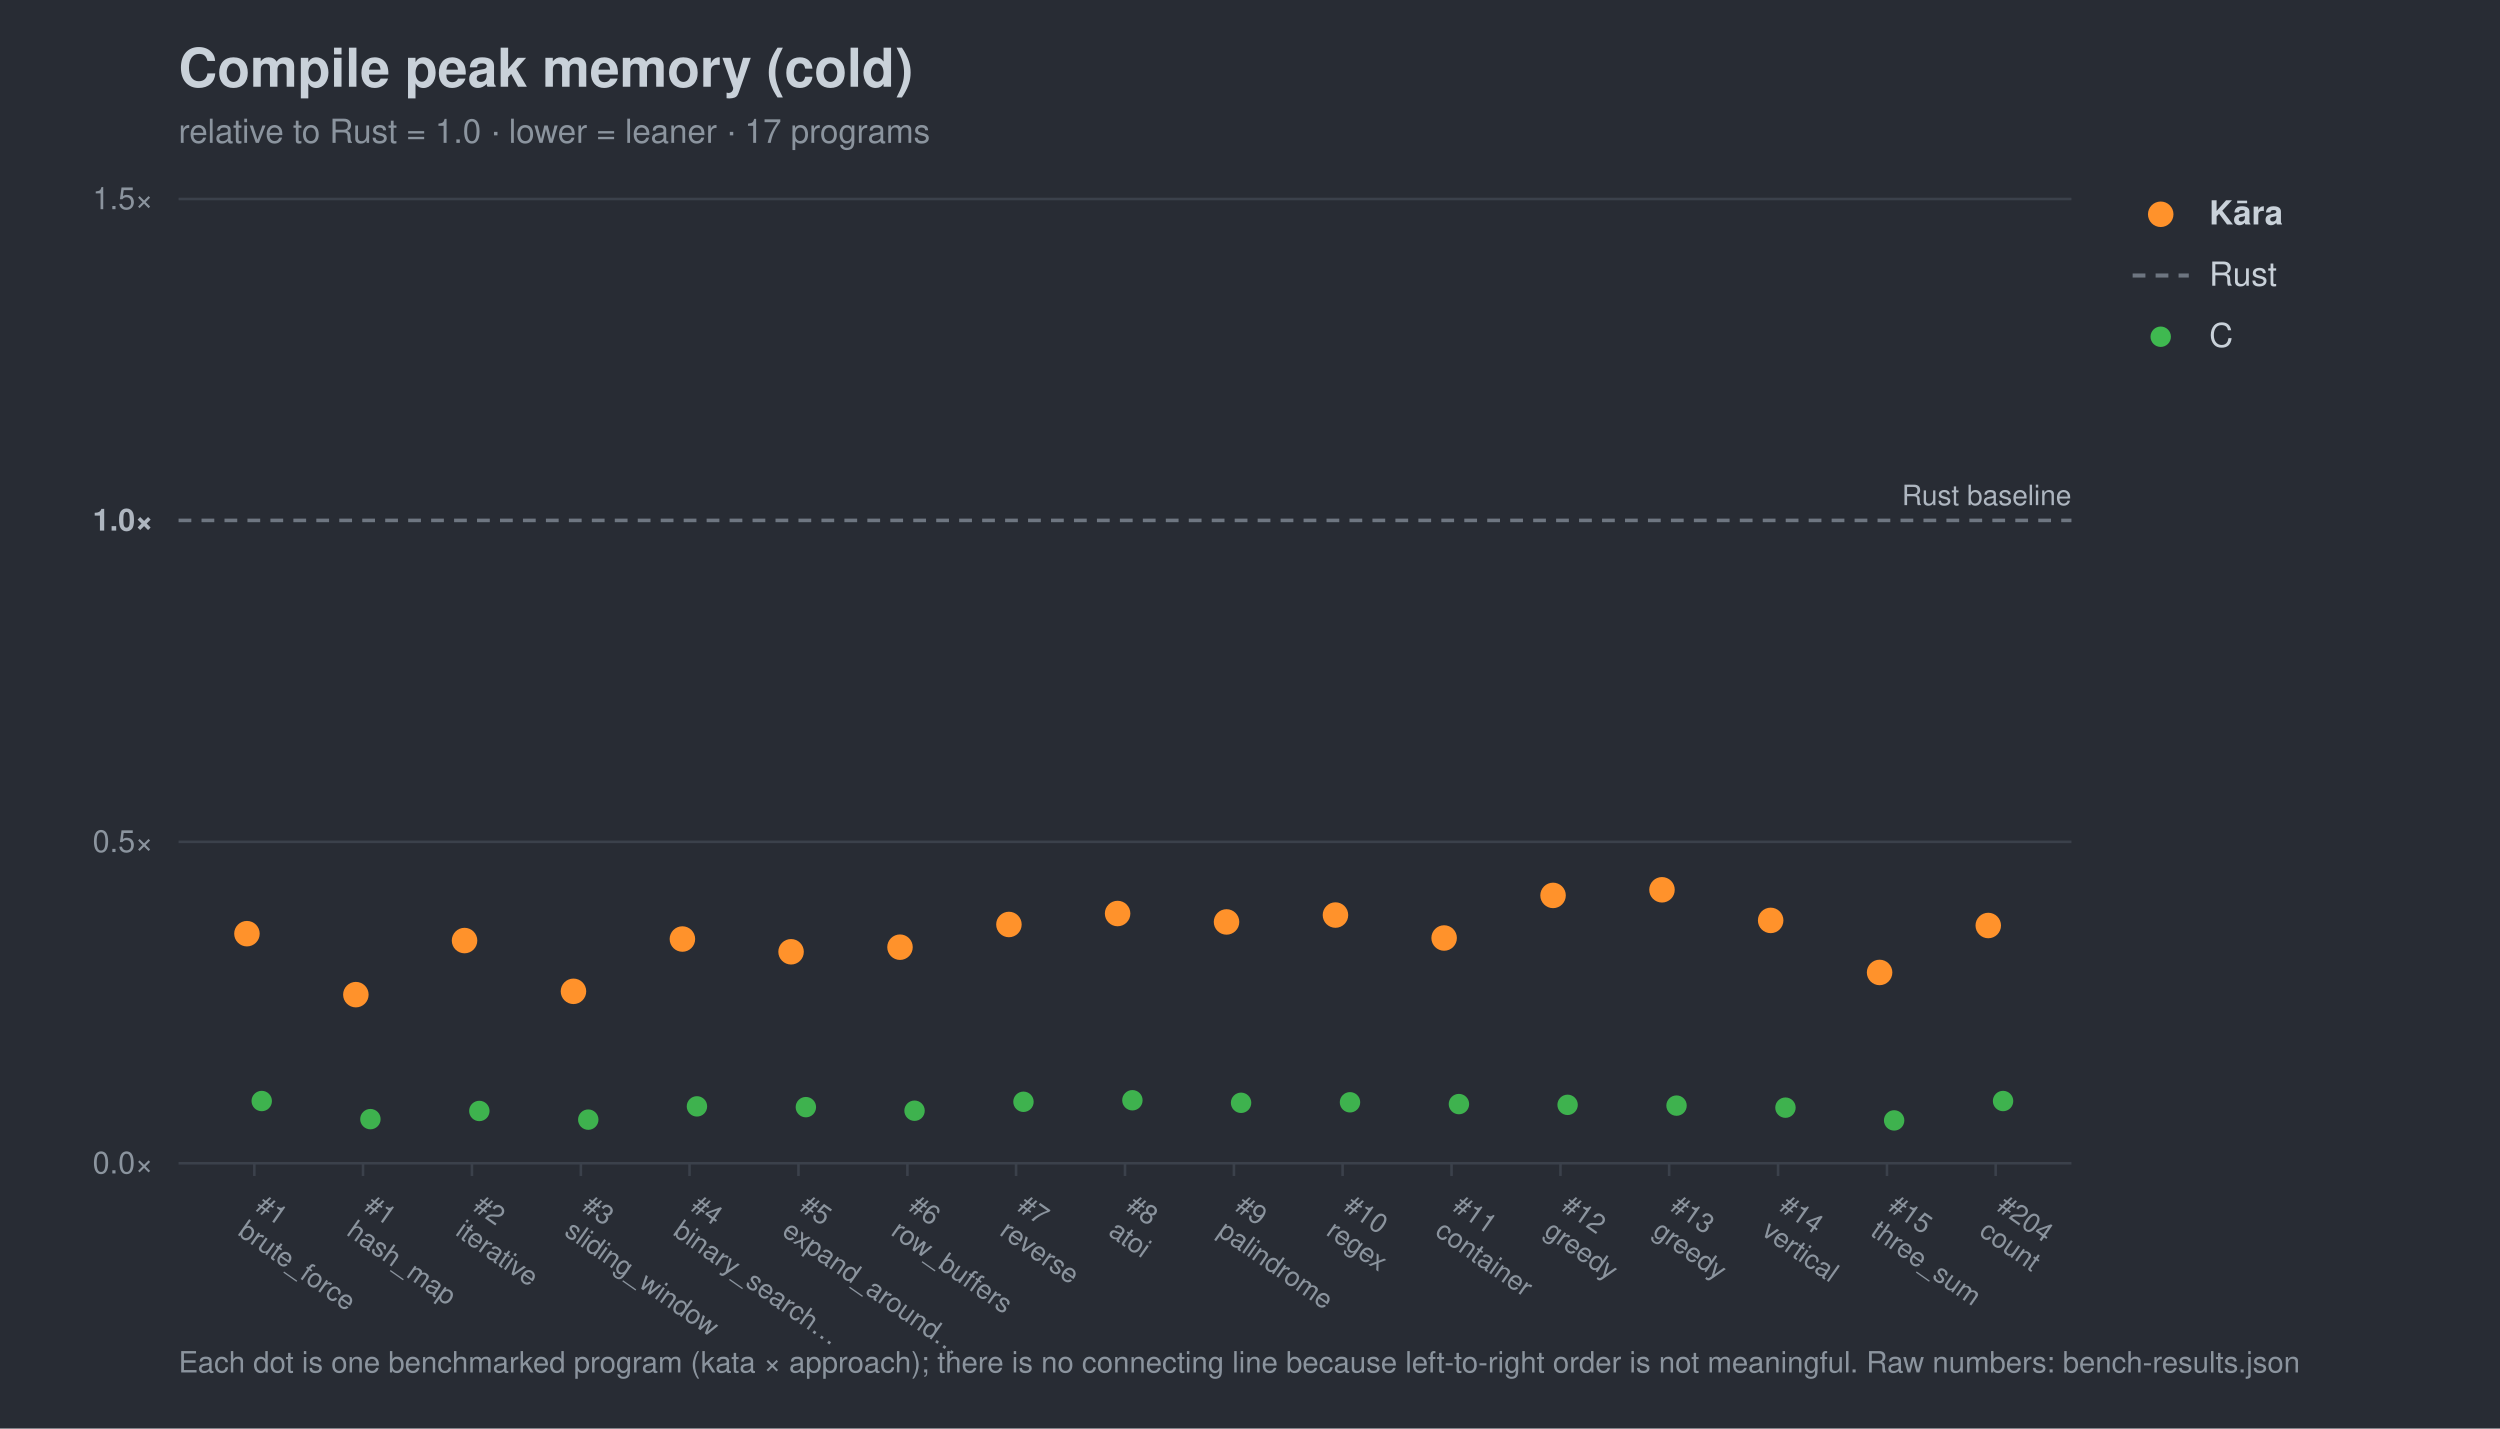
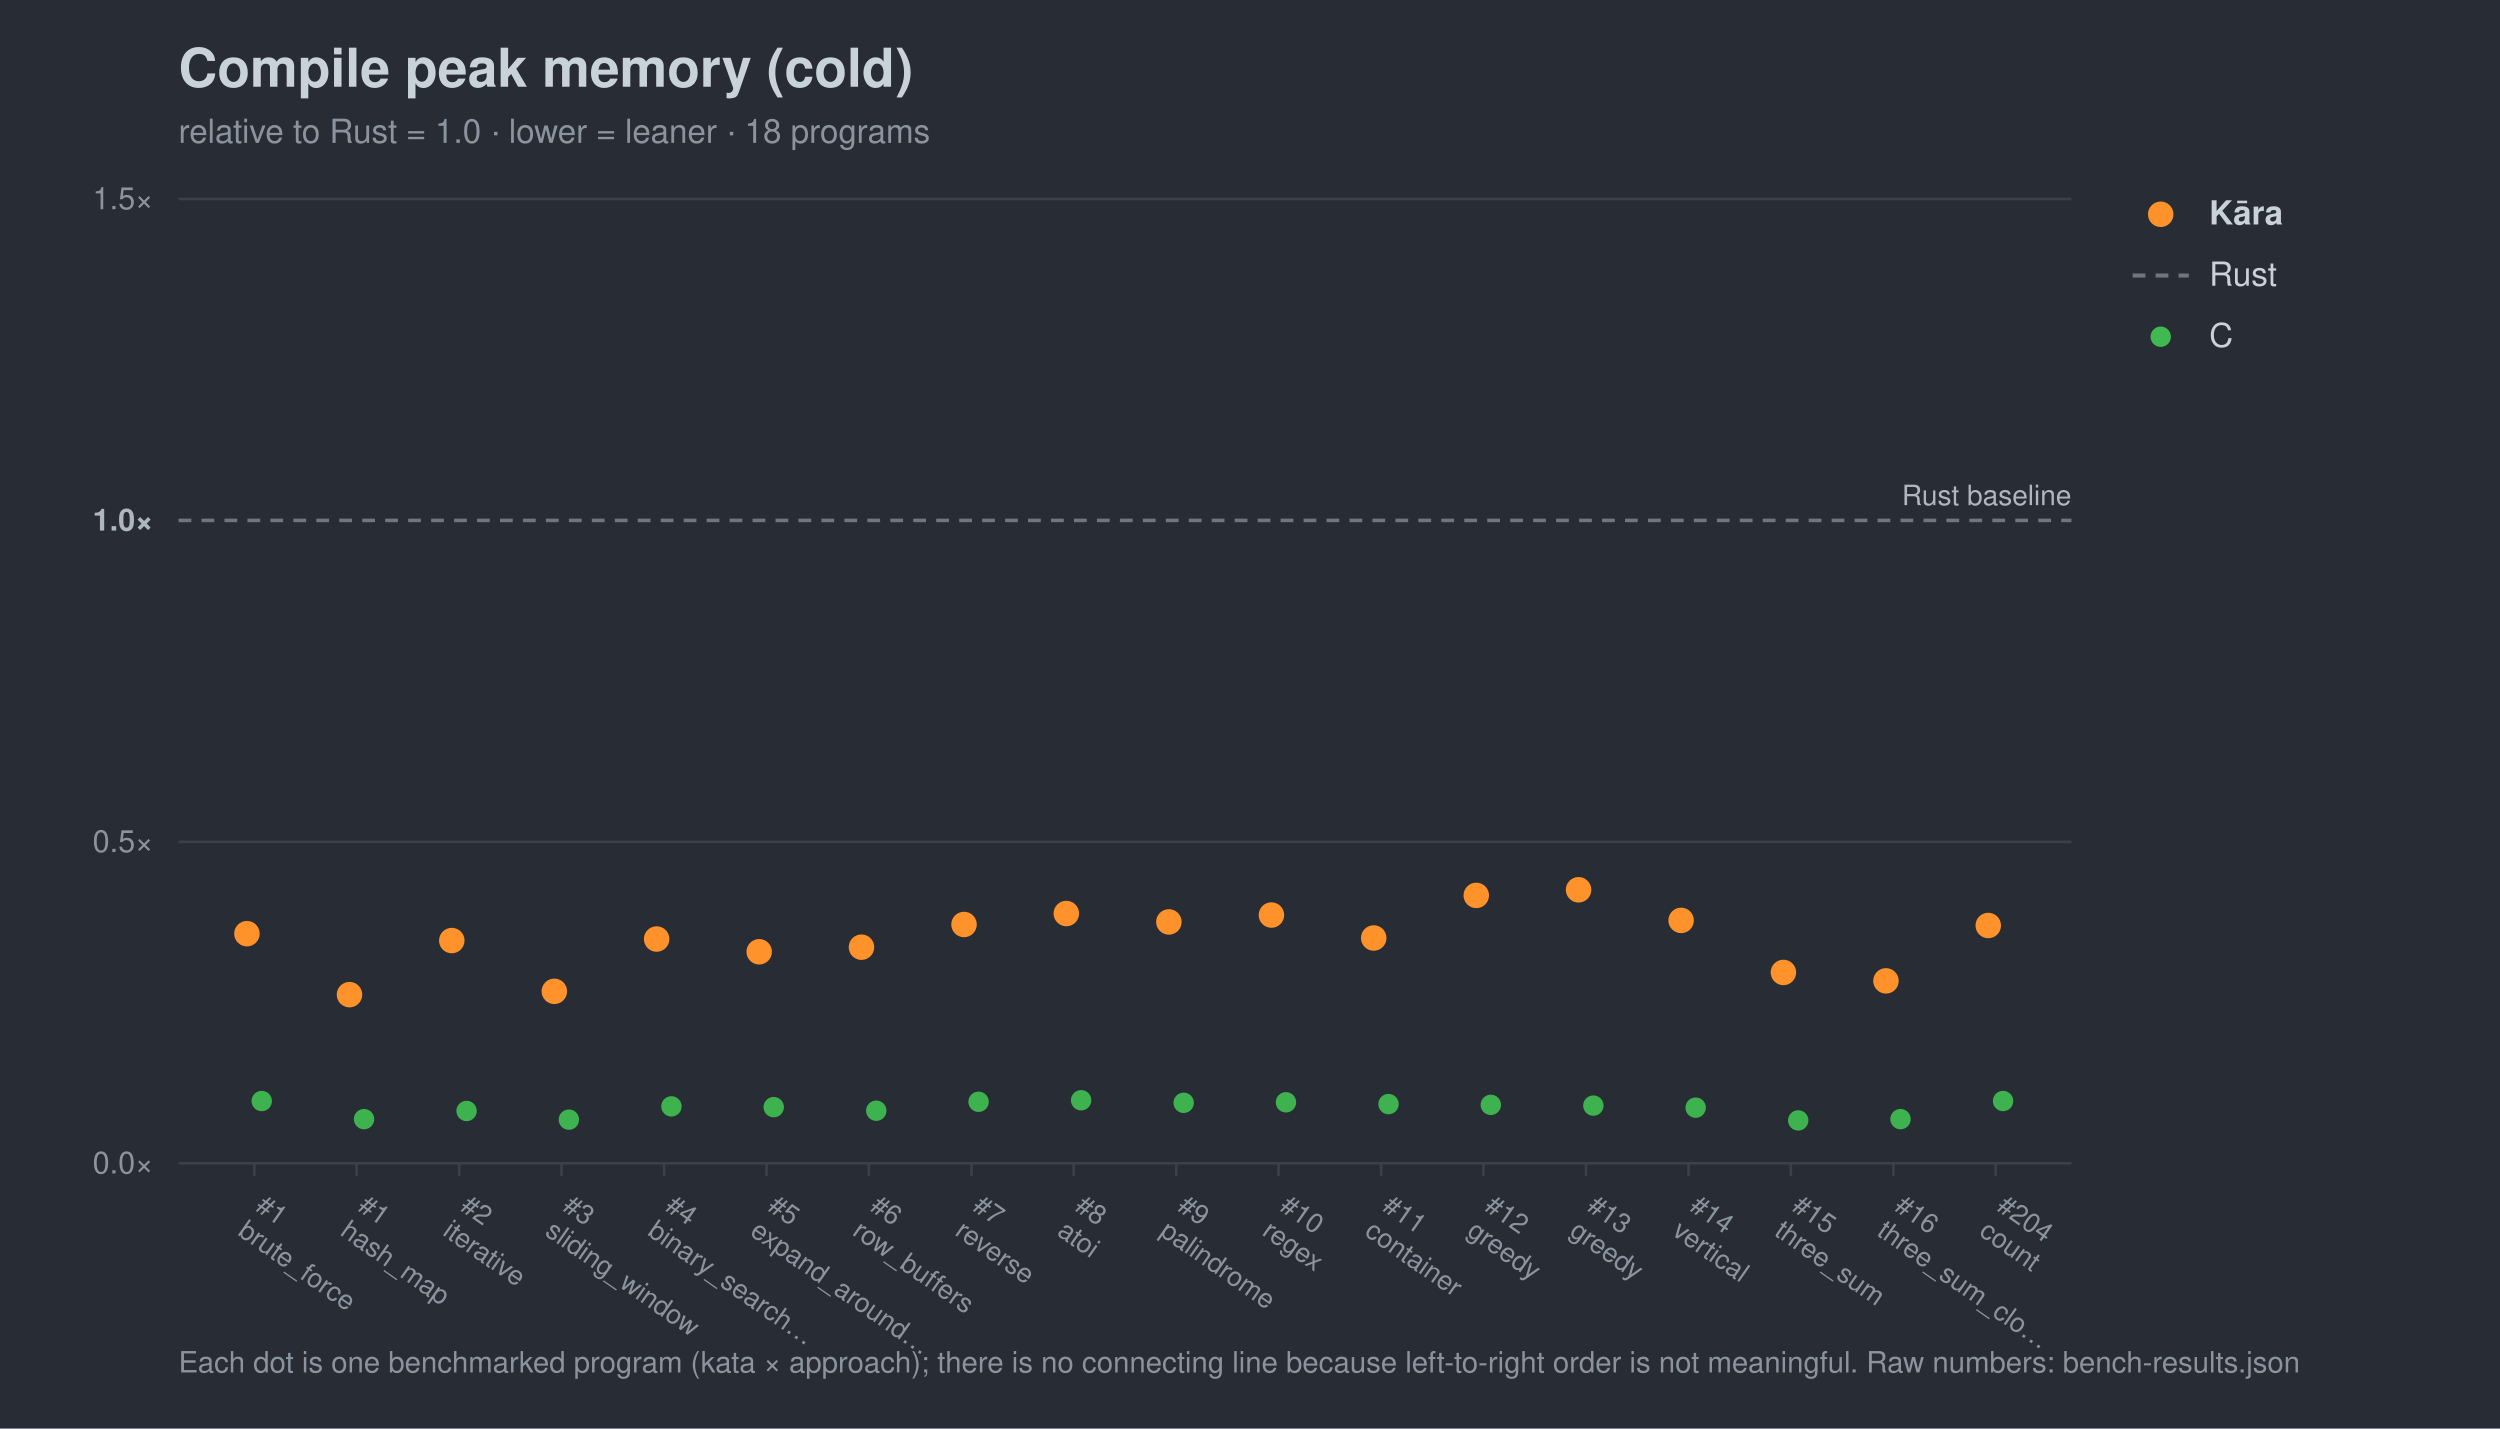
<svg xmlns="http://www.w3.org/2000/svg" width="980" height="560" viewBox="0 0 980 560" font-family="-apple-system,Segoe UI,Helvetica,Arial,sans-serif">
  <rect width="980" height="560" fill="#282c34" />
  <text x="70" y="34" font-size="21" font-weight="700" fill="#c9d1d9">Compile peak memory (cold)</text>
-   <text x="70" y="56" font-size="13" fill="#8b949e">relative to Rust = 1.0 · lower = leaner · 17 programs</text>
+   <text x="70" y="56" font-size="13" fill="#8b949e">relative to Rust = 1.0 · lower = leaner · 18 programs</text>
  <line x1="70" y1="456.0" x2="812" y2="456.0" stroke="#3b414b" stroke-width="1" />
  <text x="60" y="460.0" font-size="12" text-anchor="end" fill="#8b949e">0.0×</text>
  <line x1="70" y1="330.0" x2="812" y2="330.0" stroke="#3b414b" stroke-width="1" />
  <text x="60" y="334.0" font-size="12" text-anchor="end" fill="#8b949e">0.5×</text>
  <line x1="70" y1="204.0" x2="812" y2="204.0" stroke="#6e7681" stroke-width="1.4" stroke-dasharray="5 4" />
  <text x="60" y="208.0" font-size="12" text-anchor="end" fill="#aeb6c0" font-weight="700">1.0×</text>
  <line x1="70" y1="78.0" x2="812" y2="78.0" stroke="#3b414b" stroke-width="1" />
  <text x="60" y="82.0" font-size="12" text-anchor="end" fill="#8b949e">1.5×</text>
  <text x="812" y="198.0" font-size="11" text-anchor="end" fill="#aeb6c0">Rust baseline</text>
  <line x1="99.7" y1="456" x2="99.7" y2="461" stroke="#3b414b" />
  <g transform="translate(99.7,474) rotate(35)">
    <text x="0" y="0" font-size="10.5" fill="#8b949e">#1</text>
    <text x="0" y="12" font-size="10.5" fill="#8b949e">brute_force</text>
  </g>
-   <line x1="142.3" y1="456" x2="142.3" y2="461" stroke="#3b414b" />
-   <g transform="translate(142.3,474) rotate(35)">
+   <line x1="139.8" y1="456" x2="139.8" y2="461" stroke="#3b414b" />
+   <g transform="translate(139.8,474) rotate(35)">
    <text x="0" y="0" font-size="10.5" fill="#8b949e">#1</text>
    <text x="0" y="12" font-size="10.5" fill="#8b949e">hash_map</text>
  </g>
-   <line x1="185.0" y1="456" x2="185.0" y2="461" stroke="#3b414b" />
-   <g transform="translate(185.0,474) rotate(35)">
+   <line x1="180.0" y1="456" x2="180.0" y2="461" stroke="#3b414b" />
+   <g transform="translate(180.0,474) rotate(35)">
    <text x="0" y="0" font-size="10.5" fill="#8b949e">#2</text>
    <text x="0" y="12" font-size="10.5" fill="#8b949e">iterative</text>
  </g>
-   <line x1="227.7" y1="456" x2="227.7" y2="461" stroke="#3b414b" />
-   <g transform="translate(227.7,474) rotate(35)">
+   <line x1="220.1" y1="456" x2="220.1" y2="461" stroke="#3b414b" />
+   <g transform="translate(220.1,474) rotate(35)">
    <text x="0" y="0" font-size="10.5" fill="#8b949e">#3</text>
    <text x="0" y="12" font-size="10.5" fill="#8b949e">sliding_window</text>
  </g>
-   <line x1="270.3" y1="456" x2="270.3" y2="461" stroke="#3b414b" />
-   <g transform="translate(270.3,474) rotate(35)">
+   <line x1="260.3" y1="456" x2="260.3" y2="461" stroke="#3b414b" />
+   <g transform="translate(260.3,474) rotate(35)">
    <text x="0" y="0" font-size="10.5" fill="#8b949e">#4</text>
    <text x="0" y="12" font-size="10.5" fill="#8b949e">binary_search…</text>
  </g>
-   <line x1="313.0" y1="456" x2="313.0" y2="461" stroke="#3b414b" />
-   <g transform="translate(313.0,474) rotate(35)">
+   <line x1="300.5" y1="456" x2="300.5" y2="461" stroke="#3b414b" />
+   <g transform="translate(300.5,474) rotate(35)">
    <text x="0" y="0" font-size="10.5" fill="#8b949e">#5</text>
    <text x="0" y="12" font-size="10.5" fill="#8b949e">expand_around…</text>
  </g>
-   <line x1="355.7" y1="456" x2="355.7" y2="461" stroke="#3b414b" />
-   <g transform="translate(355.7,474) rotate(35)">
+   <line x1="340.6" y1="456" x2="340.6" y2="461" stroke="#3b414b" />
+   <g transform="translate(340.6,474) rotate(35)">
    <text x="0" y="0" font-size="10.5" fill="#8b949e">#6</text>
    <text x="0" y="12" font-size="10.5" fill="#8b949e">row_buffers</text>
  </g>
-   <line x1="398.3" y1="456" x2="398.3" y2="461" stroke="#3b414b" />
-   <g transform="translate(398.3,474) rotate(35)">
+   <line x1="380.8" y1="456" x2="380.8" y2="461" stroke="#3b414b" />
+   <g transform="translate(380.8,474) rotate(35)">
    <text x="0" y="0" font-size="10.5" fill="#8b949e">#7</text>
    <text x="0" y="12" font-size="10.5" fill="#8b949e">reverse</text>
  </g>
-   <line x1="441.0" y1="456" x2="441.0" y2="461" stroke="#3b414b" />
-   <g transform="translate(441.0,474) rotate(35)">
+   <line x1="420.9" y1="456" x2="420.9" y2="461" stroke="#3b414b" />
+   <g transform="translate(420.9,474) rotate(35)">
    <text x="0" y="0" font-size="10.5" fill="#8b949e">#8</text>
    <text x="0" y="12" font-size="10.5" fill="#8b949e">atoi</text>
  </g>
-   <line x1="483.7" y1="456" x2="483.7" y2="461" stroke="#3b414b" />
-   <g transform="translate(483.7,474) rotate(35)">
+   <line x1="461.1" y1="456" x2="461.1" y2="461" stroke="#3b414b" />
+   <g transform="translate(461.1,474) rotate(35)">
    <text x="0" y="0" font-size="10.5" fill="#8b949e">#9</text>
    <text x="0" y="12" font-size="10.5" fill="#8b949e">palindrome</text>
  </g>
-   <line x1="526.3" y1="456" x2="526.3" y2="461" stroke="#3b414b" />
-   <g transform="translate(526.3,474) rotate(35)">
+   <line x1="501.2" y1="456" x2="501.2" y2="461" stroke="#3b414b" />
+   <g transform="translate(501.2,474) rotate(35)">
    <text x="0" y="0" font-size="10.5" fill="#8b949e">#10</text>
    <text x="0" y="12" font-size="10.5" fill="#8b949e">regex</text>
  </g>
-   <line x1="569.0" y1="456" x2="569.0" y2="461" stroke="#3b414b" />
-   <g transform="translate(569.0,474) rotate(35)">
+   <line x1="541.4" y1="456" x2="541.4" y2="461" stroke="#3b414b" />
+   <g transform="translate(541.4,474) rotate(35)">
    <text x="0" y="0" font-size="10.5" fill="#8b949e">#11</text>
    <text x="0" y="12" font-size="10.5" fill="#8b949e">container</text>
  </g>
-   <line x1="611.7" y1="456" x2="611.7" y2="461" stroke="#3b414b" />
-   <g transform="translate(611.7,474) rotate(35)">
+   <line x1="581.5" y1="456" x2="581.5" y2="461" stroke="#3b414b" />
+   <g transform="translate(581.5,474) rotate(35)">
    <text x="0" y="0" font-size="10.5" fill="#8b949e">#12</text>
    <text x="0" y="12" font-size="10.5" fill="#8b949e">greedy</text>
  </g>
-   <line x1="654.3" y1="456" x2="654.3" y2="461" stroke="#3b414b" />
-   <g transform="translate(654.3,474) rotate(35)">
+   <line x1="621.7" y1="456" x2="621.7" y2="461" stroke="#3b414b" />
+   <g transform="translate(621.7,474) rotate(35)">
    <text x="0" y="0" font-size="10.5" fill="#8b949e">#13</text>
    <text x="0" y="12" font-size="10.5" fill="#8b949e">greedy</text>
  </g>
-   <line x1="697.0" y1="456" x2="697.0" y2="461" stroke="#3b414b" />
-   <g transform="translate(697.0,474) rotate(35)">
+   <line x1="661.9" y1="456" x2="661.9" y2="461" stroke="#3b414b" />
+   <g transform="translate(661.9,474) rotate(35)">
    <text x="0" y="0" font-size="10.5" fill="#8b949e">#14</text>
    <text x="0" y="12" font-size="10.5" fill="#8b949e">vertical</text>
  </g>
-   <line x1="739.7" y1="456" x2="739.7" y2="461" stroke="#3b414b" />
-   <g transform="translate(739.7,474) rotate(35)">
+   <line x1="702.0" y1="456" x2="702.0" y2="461" stroke="#3b414b" />
+   <g transform="translate(702.0,474) rotate(35)">
    <text x="0" y="0" font-size="10.5" fill="#8b949e">#15</text>
    <text x="0" y="12" font-size="10.5" fill="#8b949e">three_sum</text>
+   </g>
+   <line x1="742.2" y1="456" x2="742.2" y2="461" stroke="#3b414b" />
+   <g transform="translate(742.2,474) rotate(35)">
+     <text x="0" y="0" font-size="10.5" fill="#8b949e">#16</text>
+     <text x="0" y="12" font-size="10.5" fill="#8b949e">three_sum_clo…</text>
  </g>
  <line x1="782.3" y1="456" x2="782.3" y2="461" stroke="#3b414b" />
  <g transform="translate(782.3,474) rotate(35)">
    <text x="0" y="0" font-size="10.5" fill="#8b949e">#204</text>
    <text x="0" y="12" font-size="10.5" fill="#8b949e">count</text>
  </g>
  <circle cx="102.6" cy="431.6" r="4.0" fill="#3fb950" opacity="0.95" />
-   <circle cx="145.2" cy="438.7" r="4.0" fill="#3fb950" opacity="0.95" />
-   <circle cx="187.9" cy="435.5" r="4.0" fill="#3fb950" opacity="0.95" />
-   <circle cx="230.6" cy="438.9" r="4.0" fill="#3fb950" opacity="0.95" />
-   <circle cx="273.2" cy="433.7" r="4.0" fill="#3fb950" opacity="0.95" />
-   <circle cx="315.9" cy="434.0" r="4.0" fill="#3fb950" opacity="0.95" />
-   <circle cx="358.5" cy="435.4" r="4.0" fill="#3fb950" opacity="0.95" />
-   <circle cx="401.2" cy="431.9" r="4.0" fill="#3fb950" opacity="0.95" />
-   <circle cx="443.9" cy="431.3" r="4.0" fill="#3fb950" opacity="0.95" />
-   <circle cx="486.5" cy="432.3" r="4.0" fill="#3fb950" opacity="0.95" />
-   <circle cx="529.2" cy="432.1" r="4.0" fill="#3fb950" opacity="0.95" />
-   <circle cx="571.9" cy="432.8" r="4.0" fill="#3fb950" opacity="0.95" />
-   <circle cx="614.5" cy="433.1" r="4.0" fill="#3fb950" opacity="0.95" />
-   <circle cx="657.2" cy="433.4" r="4.0" fill="#3fb950" opacity="0.95" />
-   <circle cx="699.9" cy="434.2" r="4.0" fill="#3fb950" opacity="0.95" />
-   <circle cx="742.5" cy="439.2" r="4.0" fill="#3fb950" opacity="0.95" />
+   <circle cx="142.7" cy="438.7" r="4.0" fill="#3fb950" opacity="0.95" />
+   <circle cx="182.9" cy="435.5" r="4.0" fill="#3fb950" opacity="0.95" />
+   <circle cx="223.0" cy="438.9" r="4.0" fill="#3fb950" opacity="0.95" />
+   <circle cx="263.2" cy="433.7" r="4.0" fill="#3fb950" opacity="0.95" />
+   <circle cx="303.3" cy="434.0" r="4.0" fill="#3fb950" opacity="0.95" />
+   <circle cx="343.5" cy="435.4" r="4.0" fill="#3fb950" opacity="0.95" />
+   <circle cx="383.6" cy="431.9" r="4.0" fill="#3fb950" opacity="0.95" />
+   <circle cx="423.8" cy="431.3" r="4.0" fill="#3fb950" opacity="0.95" />
+   <circle cx="464.0" cy="432.3" r="4.0" fill="#3fb950" opacity="0.95" />
+   <circle cx="504.1" cy="432.1" r="4.0" fill="#3fb950" opacity="0.95" />
+   <circle cx="544.3" cy="432.8" r="4.0" fill="#3fb950" opacity="0.95" />
+   <circle cx="584.4" cy="433.1" r="4.0" fill="#3fb950" opacity="0.95" />
+   <circle cx="624.6" cy="433.4" r="4.0" fill="#3fb950" opacity="0.95" />
+   <circle cx="664.7" cy="434.2" r="4.0" fill="#3fb950" opacity="0.95" />
+   <circle cx="704.9" cy="439.2" r="4.0" fill="#3fb950" opacity="0.95" />
+   <circle cx="745.0" cy="438.7" r="4.0" fill="#3fb950" opacity="0.95" />
  <circle cx="785.2" cy="431.6" r="4.0" fill="#3fb950" opacity="0.95" />
  <circle cx="96.8" cy="366.0" r="5.0" fill="#ff922b" opacity="1.0" />
-   <circle cx="139.5" cy="389.9" r="5.0" fill="#ff922b" opacity="1.0" />
-   <circle cx="182.1" cy="368.7" r="5.0" fill="#ff922b" opacity="1.0" />
-   <circle cx="224.8" cy="388.6" r="5.0" fill="#ff922b" opacity="1.0" />
-   <circle cx="267.5" cy="368.1" r="5.0" fill="#ff922b" opacity="1.0" />
-   <circle cx="310.1" cy="373.1" r="5.0" fill="#ff922b" opacity="1.0" />
-   <circle cx="352.8" cy="371.3" r="5.0" fill="#ff922b" opacity="1.0" />
-   <circle cx="395.5" cy="362.4" r="5.0" fill="#ff922b" opacity="1.0" />
-   <circle cx="438.1" cy="358.1" r="5.0" fill="#ff922b" opacity="1.0" />
-   <circle cx="480.8" cy="361.4" r="5.0" fill="#ff922b" opacity="1.0" />
-   <circle cx="523.5" cy="358.7" r="5.0" fill="#ff922b" opacity="1.0" />
-   <circle cx="566.1" cy="367.7" r="5.0" fill="#ff922b" opacity="1.0" />
-   <circle cx="608.8" cy="351.0" r="5.0" fill="#ff922b" opacity="1.0" />
-   <circle cx="651.5" cy="348.8" r="5.0" fill="#ff922b" opacity="1.0" />
-   <circle cx="694.1" cy="360.8" r="5.0" fill="#ff922b" opacity="1.0" />
-   <circle cx="736.8" cy="381.2" r="5.0" fill="#ff922b" opacity="1.0" />
+   <circle cx="137.0" cy="389.9" r="5.0" fill="#ff922b" opacity="1.0" />
+   <circle cx="177.1" cy="368.7" r="5.0" fill="#ff922b" opacity="1.0" />
+   <circle cx="217.3" cy="388.6" r="5.0" fill="#ff922b" opacity="1.0" />
+   <circle cx="257.4" cy="368.1" r="5.0" fill="#ff922b" opacity="1.0" />
+   <circle cx="297.6" cy="373.1" r="5.0" fill="#ff922b" opacity="1.0" />
+   <circle cx="337.7" cy="371.3" r="5.0" fill="#ff922b" opacity="1.0" />
+   <circle cx="377.9" cy="362.4" r="5.0" fill="#ff922b" opacity="1.0" />
+   <circle cx="418.0" cy="358.1" r="5.0" fill="#ff922b" opacity="1.0" />
+   <circle cx="458.2" cy="361.4" r="5.0" fill="#ff922b" opacity="1.0" />
+   <circle cx="498.4" cy="358.7" r="5.0" fill="#ff922b" opacity="1.0" />
+   <circle cx="538.5" cy="367.7" r="5.0" fill="#ff922b" opacity="1.0" />
+   <circle cx="578.7" cy="351.0" r="5.0" fill="#ff922b" opacity="1.0" />
+   <circle cx="618.8" cy="348.8" r="5.0" fill="#ff922b" opacity="1.0" />
+   <circle cx="659.0" cy="360.8" r="5.0" fill="#ff922b" opacity="1.0" />
+   <circle cx="699.1" cy="381.2" r="5.0" fill="#ff922b" opacity="1.0" />
+   <circle cx="739.3" cy="384.5" r="5.0" fill="#ff922b" opacity="1.0" />
  <circle cx="779.4" cy="362.8" r="5.0" fill="#ff922b" opacity="1.0" />
  <circle cx="847" cy="84" r="5" fill="#ff922b" />
  <text x="866" y="88" font-size="13" fill="#c9d1d9" font-weight="700">Kāra</text>
  <line x1="836" y1="108" x2="858" y2="108" stroke="#6e7681" stroke-width="1.6" stroke-dasharray="5 4" />
  <text x="866" y="112" font-size="13" fill="#c9d1d9" font-weight="400">Rust</text>
  <circle cx="847" cy="132" r="4" fill="#3fb950" />
  <text x="866" y="136" font-size="13" fill="#c9d1d9" font-weight="400">C</text>
  <text x="70" y="538" font-size="11.5" fill="#8b949e">Each dot is one benchmarked program (kata × approach); there is no connecting line because left-to-right order is not meaningful. Raw numbers: bench-results.json</text>
</svg>
